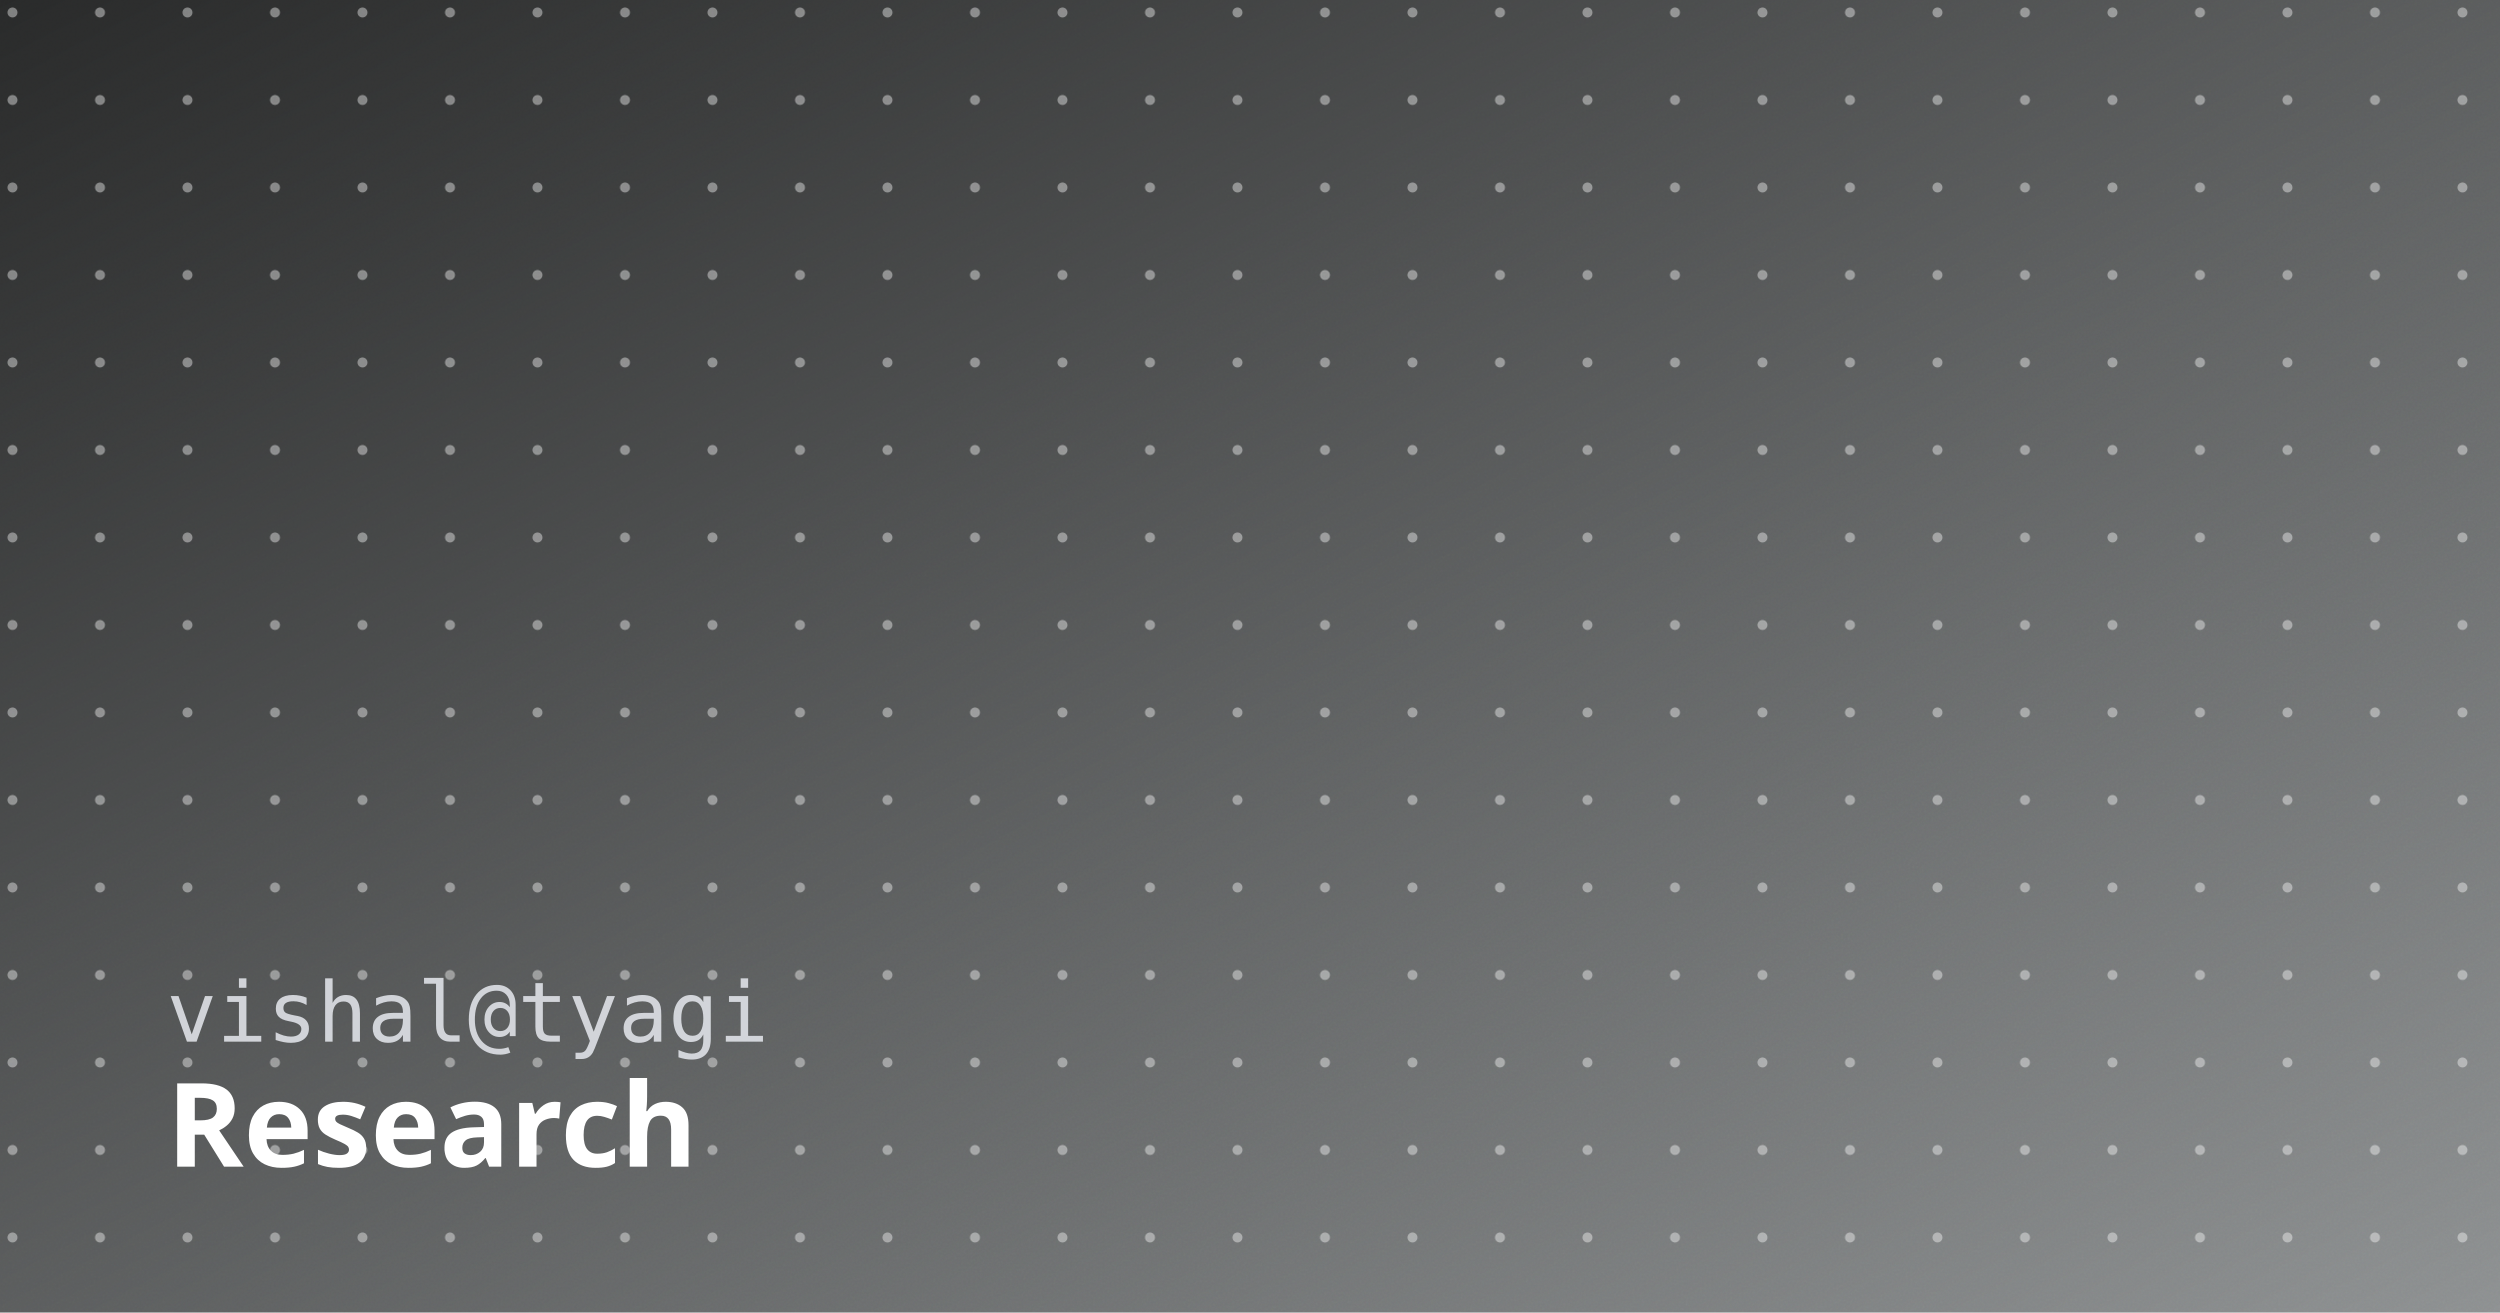
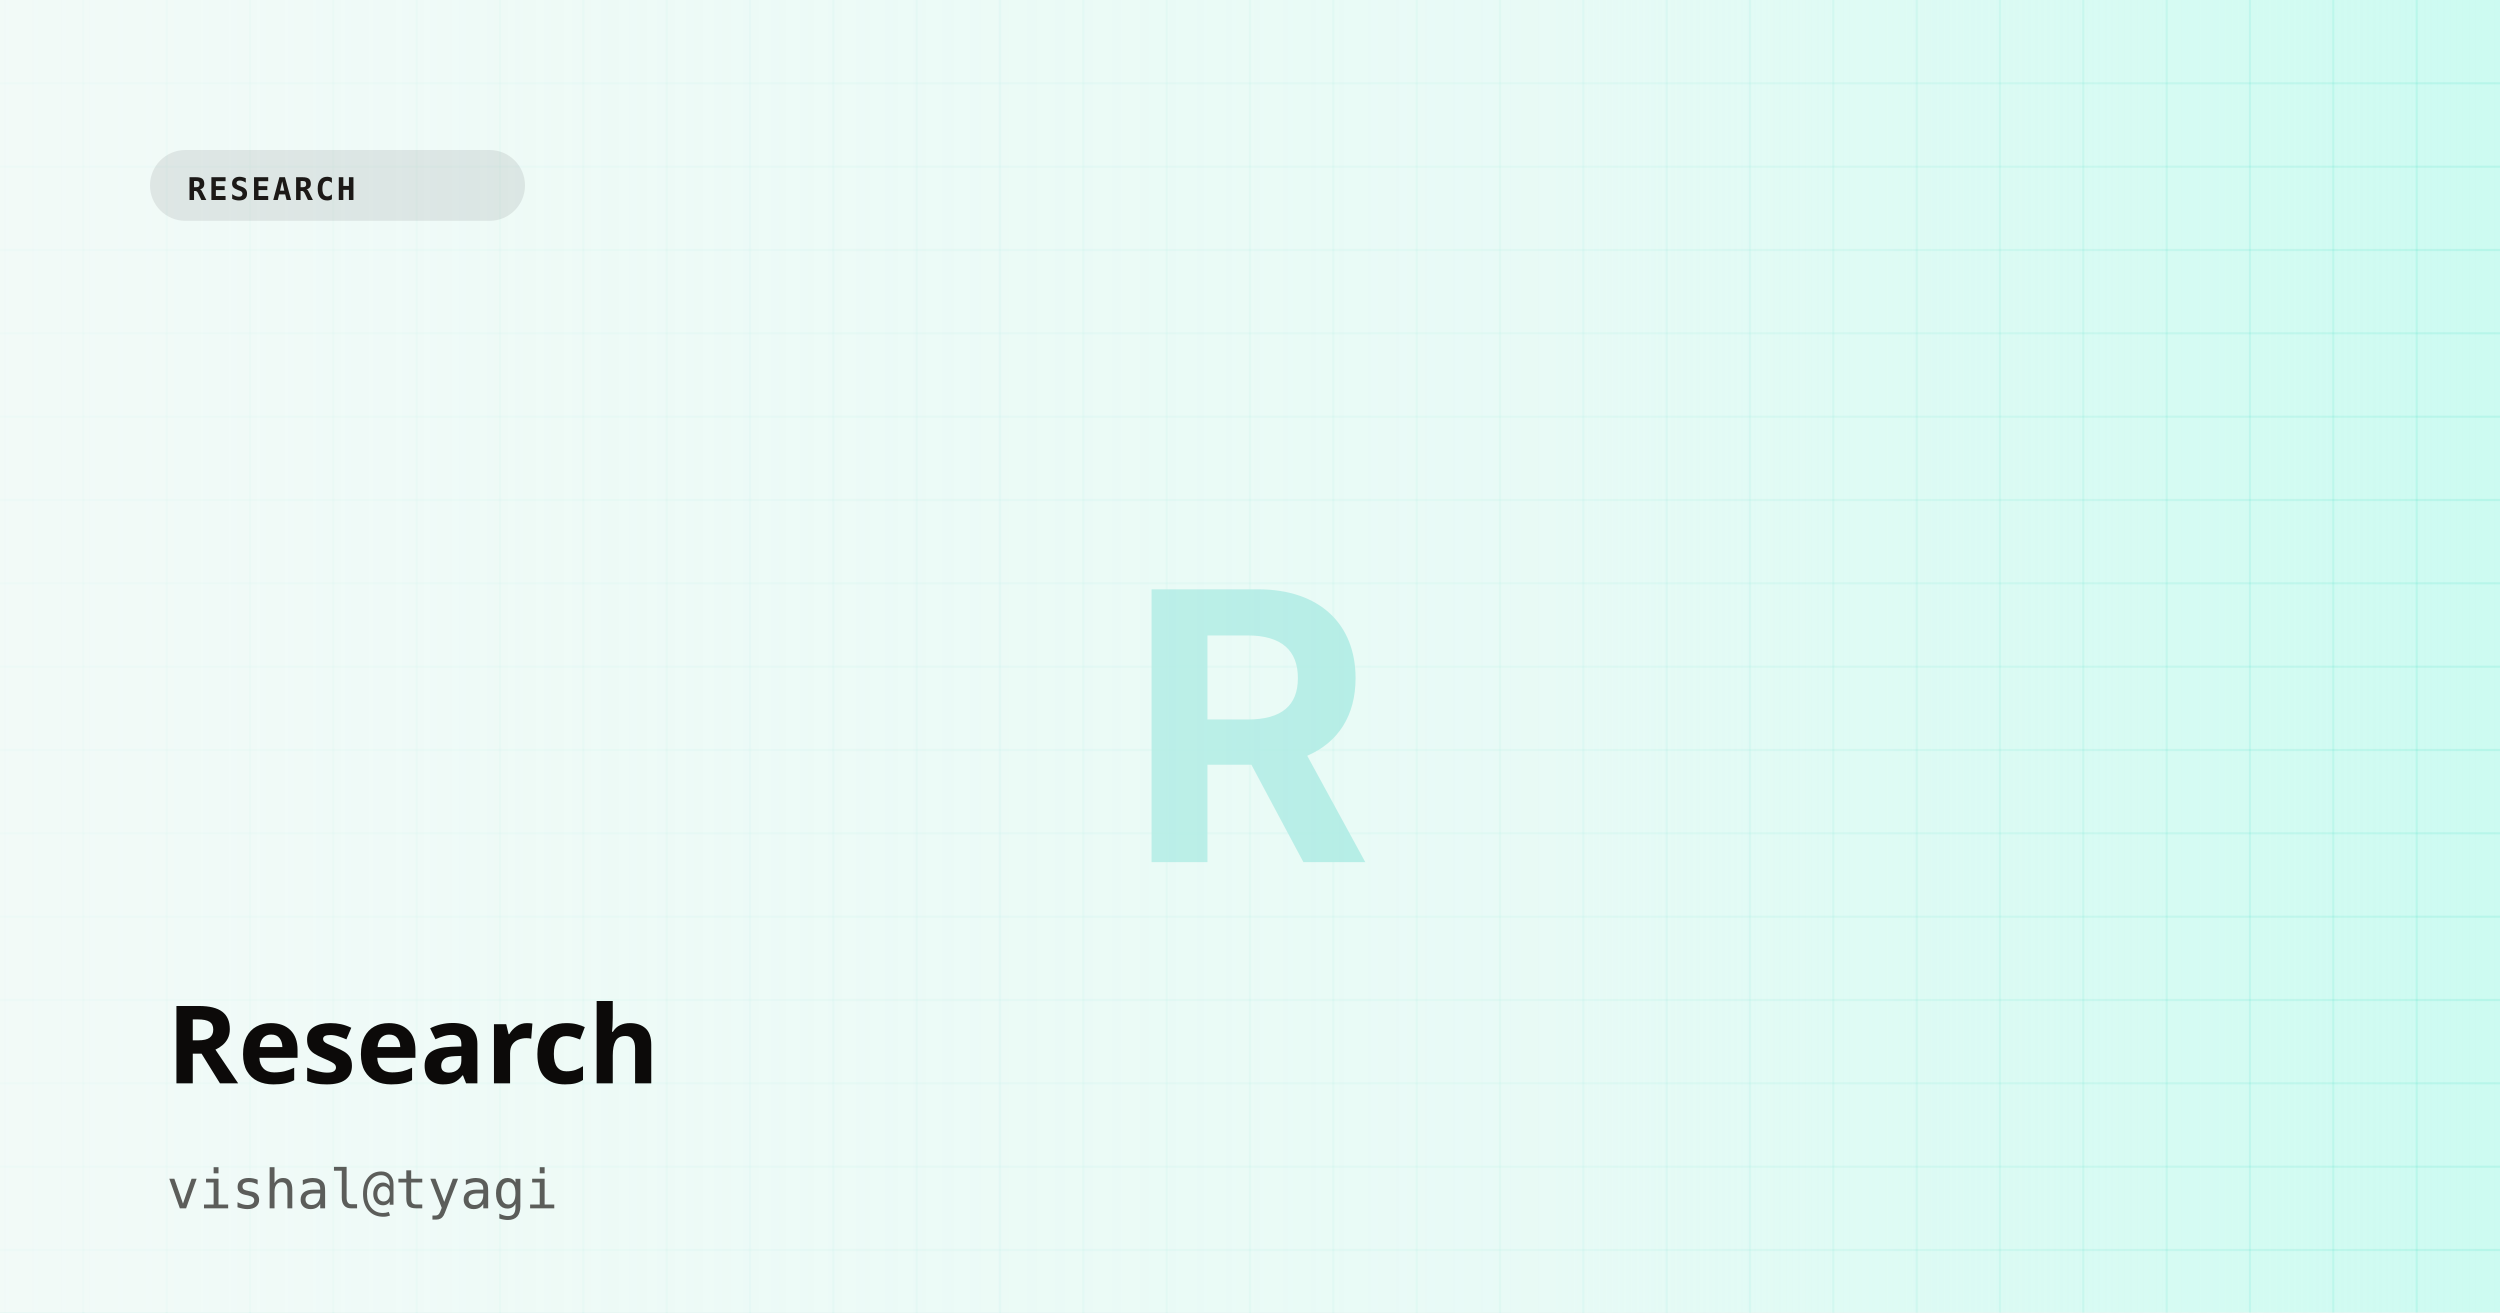
<svg xmlns="http://www.w3.org/2000/svg" width="1200" height="630" viewBox="0 0 1200 630">
  <defs>
-     <linearGradient id="research-gradient" x1="0" y1="0" x2="1" y2="1">
-       <stop offset="0%" stop-color="#292a2a" />
-       <stop offset="100%" stop-color="#8e9192" />
+     <linearGradient id="research-scrim" x1="0" y1="0" x2="1" y2="0">
+       <stop offset="0%" stop-color="#fafaf9" stop-opacity="0.82" />
+       <stop offset="62%" stop-color="#fafaf9" stop-opacity="0.6" />
+       <stop offset="100%" stop-color="#fafaf9" stop-opacity="0" />
    </linearGradient>
-     <pattern id="research-pattern" width="42" height="42" patternUnits="userSpaceOnUse">
-       <circle cx="6" cy="6" r="2.4" fill="white" fill-opacity="0.4" />
-     </pattern>
-     <filter id="research-grain">
-       <feTurbulence type="fractalNoise" baseFrequency="0.9" numOctaves="2" stitchTiles="stitch" />
-     </filter>
  </defs>
-   <rect width="1200" height="630" fill="url(#research-gradient)" />
-   <rect width="1200" height="630" fill="url(#research-pattern)" />
-   <rect width="1200" height="630" filter="url(#research-grain)" opacity="0.06" style="mix-blend-mode:overlay" />
-   <text x="80" y="500" font-family="monospace" font-size="40" fill="#e6e9ef" opacity="0.85">vishal@tyagi</text>
-   <text x="80" y="560" font-family="sans-serif" font-size="56" font-weight="700" fill="#ffffff">Research</text>
+   <rect width="1200" height="630" fill="#ccfbf1" />
+   <g>
+     <line x1="40" y1="0" x2="40" y2="630" stroke="#2dd4bf" stroke-width="1" opacity="0.15" />
+     <line x1="80" y1="0" x2="80" y2="630" stroke="#2dd4bf" stroke-width="1" opacity="0.15" />
+     <line x1="120" y1="0" x2="120" y2="630" stroke="#2dd4bf" stroke-width="1" opacity="0.15" />
+     <line x1="160" y1="0" x2="160" y2="630" stroke="#2dd4bf" stroke-width="1" opacity="0.15" />
+     <line x1="200" y1="0" x2="200" y2="630" stroke="#2dd4bf" stroke-width="1" opacity="0.15" />
+     <line x1="240" y1="0" x2="240" y2="630" stroke="#2dd4bf" stroke-width="1" opacity="0.15" />
+     <line x1="280" y1="0" x2="280" y2="630" stroke="#2dd4bf" stroke-width="1" opacity="0.15" />
+     <line x1="320" y1="0" x2="320" y2="630" stroke="#2dd4bf" stroke-width="1" opacity="0.15" />
+     <line x1="360" y1="0" x2="360" y2="630" stroke="#2dd4bf" stroke-width="1" opacity="0.15" />
+     <line x1="400" y1="0" x2="400" y2="630" stroke="#2dd4bf" stroke-width="1" opacity="0.15" />
+     <line x1="440" y1="0" x2="440" y2="630" stroke="#2dd4bf" stroke-width="1" opacity="0.15" />
+     <line x1="480" y1="0" x2="480" y2="630" stroke="#2dd4bf" stroke-width="1" opacity="0.15" />
+     <line x1="520" y1="0" x2="520" y2="630" stroke="#2dd4bf" stroke-width="1" opacity="0.15" />
+     <line x1="560" y1="0" x2="560" y2="630" stroke="#2dd4bf" stroke-width="1" opacity="0.15" />
+     <line x1="600" y1="0" x2="600" y2="630" stroke="#2dd4bf" stroke-width="1" opacity="0.15" />
+     <line x1="640" y1="0" x2="640" y2="630" stroke="#2dd4bf" stroke-width="1" opacity="0.15" />
+     <line x1="680" y1="0" x2="680" y2="630" stroke="#2dd4bf" stroke-width="1" opacity="0.15" />
+     <line x1="720" y1="0" x2="720" y2="630" stroke="#2dd4bf" stroke-width="1" opacity="0.15" />
+     <line x1="760" y1="0" x2="760" y2="630" stroke="#2dd4bf" stroke-width="1" opacity="0.15" />
+     <line x1="800" y1="0" x2="800" y2="630" stroke="#2dd4bf" stroke-width="1" opacity="0.15" />
+     <line x1="840" y1="0" x2="840" y2="630" stroke="#2dd4bf" stroke-width="1" opacity="0.15" />
+     <line x1="880" y1="0" x2="880" y2="630" stroke="#2dd4bf" stroke-width="1" opacity="0.15" />
+     <line x1="920" y1="0" x2="920" y2="630" stroke="#2dd4bf" stroke-width="1" opacity="0.15" />
+     <line x1="960" y1="0" x2="960" y2="630" stroke="#2dd4bf" stroke-width="1" opacity="0.15" />
+     <line x1="1000" y1="0" x2="1000" y2="630" stroke="#2dd4bf" stroke-width="1" opacity="0.15" />
+     <line x1="1040" y1="0" x2="1040" y2="630" stroke="#2dd4bf" stroke-width="1" opacity="0.15" />
+     <line x1="1080" y1="0" x2="1080" y2="630" stroke="#2dd4bf" stroke-width="1" opacity="0.15" />
+     <line x1="1120" y1="0" x2="1120" y2="630" stroke="#2dd4bf" stroke-width="1" opacity="0.15" />
+     <line x1="1160" y1="0" x2="1160" y2="630" stroke="#2dd4bf" stroke-width="1" opacity="0.15" />
+     <line x1="0" y1="40" x2="1200" y2="40" stroke="#2dd4bf" stroke-width="1" opacity="0.15" />
+     <line x1="0" y1="80" x2="1200" y2="80" stroke="#2dd4bf" stroke-width="1" opacity="0.15" />
+     <line x1="0" y1="120" x2="1200" y2="120" stroke="#2dd4bf" stroke-width="1" opacity="0.15" />
+     <line x1="0" y1="160" x2="1200" y2="160" stroke="#2dd4bf" stroke-width="1" opacity="0.15" />
+     <line x1="0" y1="200" x2="1200" y2="200" stroke="#2dd4bf" stroke-width="1" opacity="0.15" />
+     <line x1="0" y1="240" x2="1200" y2="240" stroke="#2dd4bf" stroke-width="1" opacity="0.15" />
+     <line x1="0" y1="280" x2="1200" y2="280" stroke="#2dd4bf" stroke-width="1" opacity="0.15" />
+     <line x1="0" y1="320" x2="1200" y2="320" stroke="#2dd4bf" stroke-width="1" opacity="0.15" />
+     <line x1="0" y1="360" x2="1200" y2="360" stroke="#2dd4bf" stroke-width="1" opacity="0.15" />
+     <line x1="0" y1="400" x2="1200" y2="400" stroke="#2dd4bf" stroke-width="1" opacity="0.15" />
+     <line x1="0" y1="440" x2="1200" y2="440" stroke="#2dd4bf" stroke-width="1" opacity="0.15" />
+     <line x1="0" y1="480" x2="1200" y2="480" stroke="#2dd4bf" stroke-width="1" opacity="0.15" />
+     <line x1="0" y1="520" x2="1200" y2="520" stroke="#2dd4bf" stroke-width="1" opacity="0.15" />
+     <line x1="0" y1="560" x2="1200" y2="560" stroke="#2dd4bf" stroke-width="1" opacity="0.15" />
+     <line x1="0" y1="600" x2="1200" y2="600" stroke="#2dd4bf" stroke-width="1" opacity="0.15" />
+   </g>
+   <text x="50%" y="55%" dominant-baseline="middle" text-anchor="middle" fill="#2dd4bf" font-family="system-ui, -apple-system, sans-serif" font-size="180" font-weight="bold" opacity="0.85">R</text>
+   <rect width="1200" height="630" fill="url(#research-scrim)" />
+   <rect x="72" y="72" width="180" height="34" rx="17" fill="#0c0a09" fill-opacity="0.08" />
+   <text x="90" y="96" font-family="monospace" font-size="15" font-weight="600" letter-spacing="0.08em" fill="#1c1917">RESEARCH</text>
+   <text font-family="sans-serif" font-size="52" font-weight="700" fill="#0c0a09">
+     <tspan x="80" y="520">Research</tspan>
+   </text>
+   <text x="80" y="580" font-family="monospace" font-size="26" fill="#1c1917" opacity="0.7">vishal@tyagi</text>
</svg>
